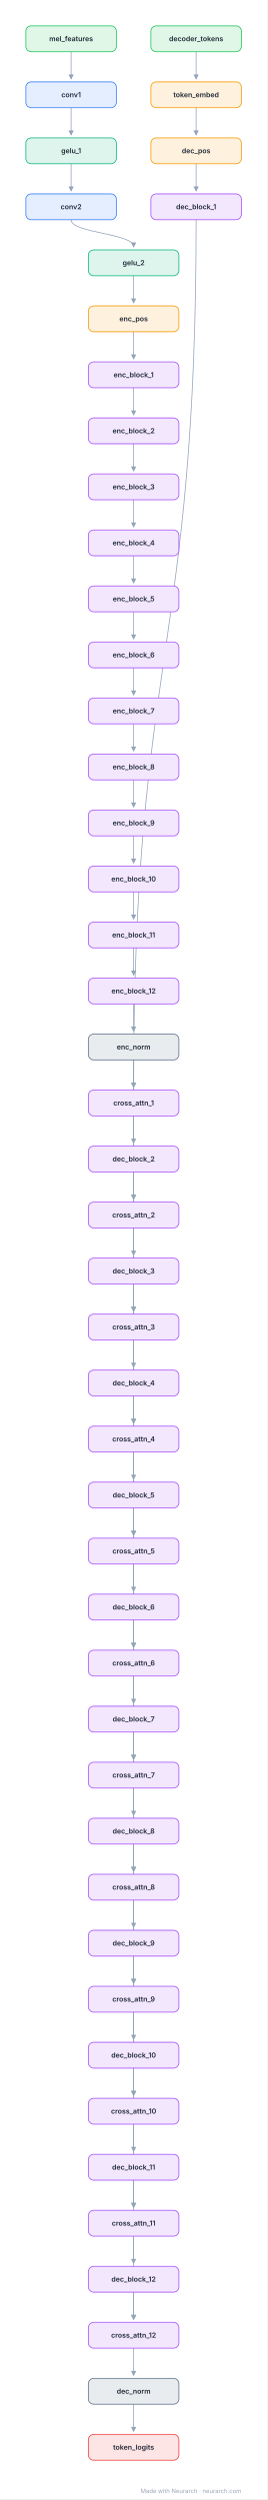
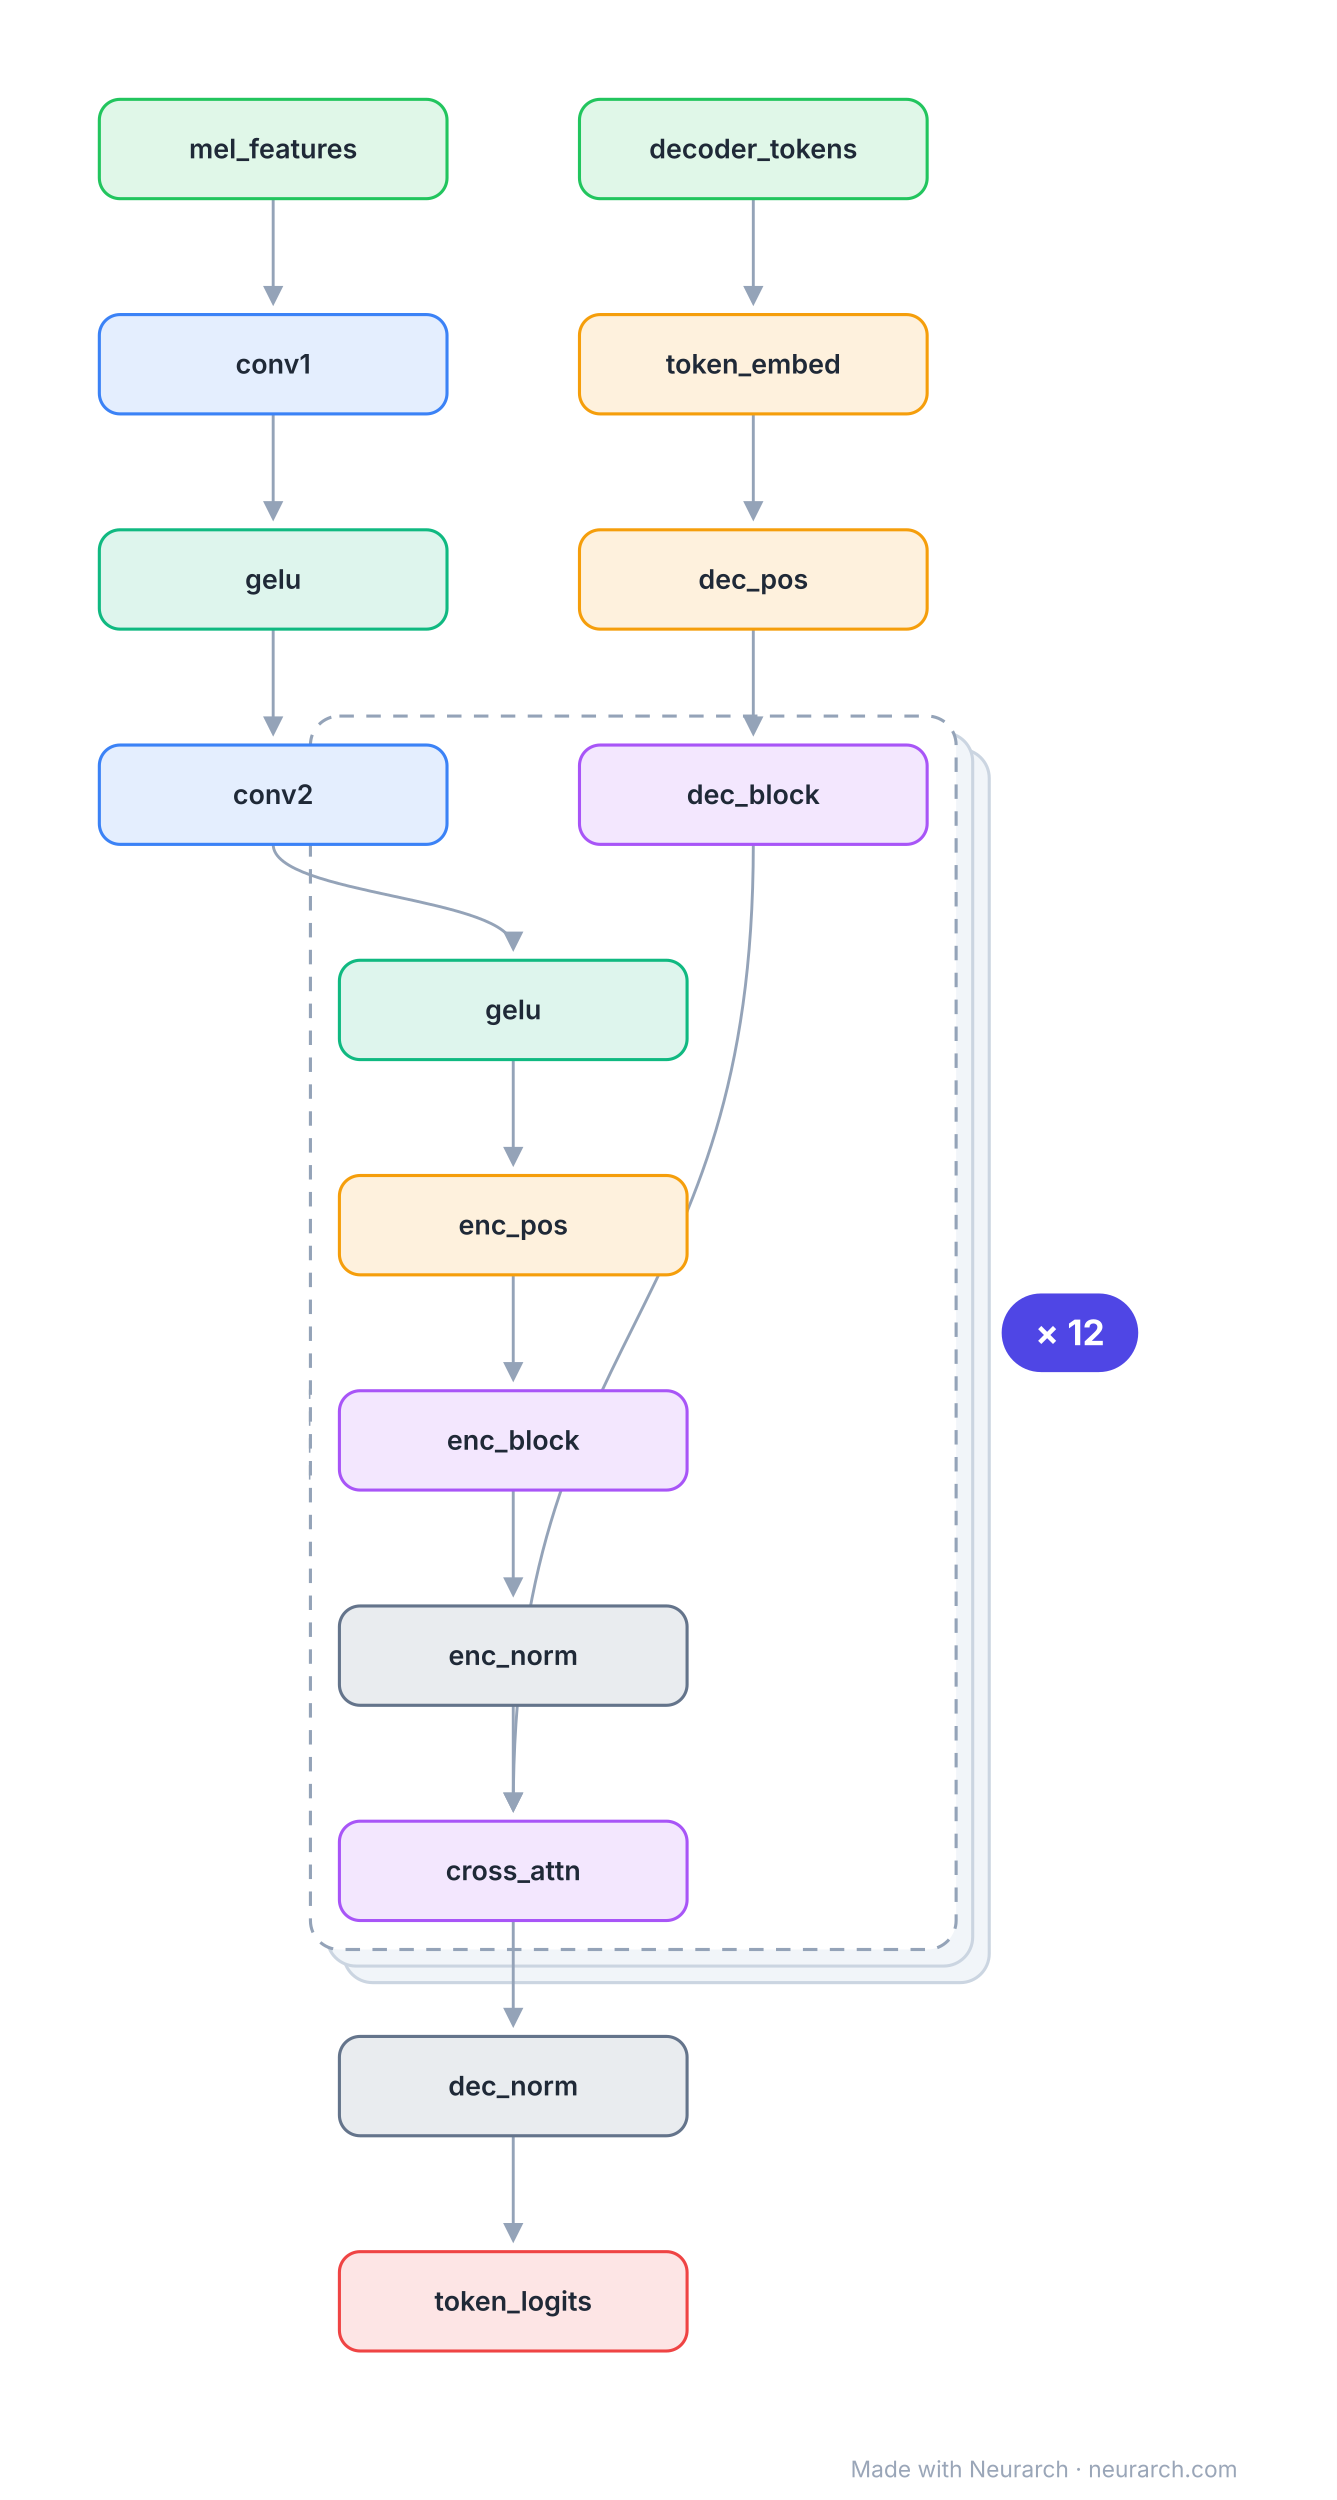
- <svg xmlns="http://www.w3.org/2000/svg" width="496" height="4640" viewBox="0 0 496 4640" font-family="-apple-system, 'Segoe UI', Inter, Helvetica, Arial, sans-serif">
+ <svg xmlns="http://www.w3.org/2000/svg" width="646" height="1208" viewBox="0 0 646 1208" font-family="-apple-system, 'Segoe UI', Inter, Helvetica, Arial, sans-serif">
  <defs>
    <marker id="arrow" viewBox="0 0 10 10" refX="8" refY="5" markerWidth="7" markerHeight="7" orient="auto-start-reverse">
      <path d="M0,0 L10,5 L0,10 z" fill="#94a3b8" />
    </marker>
  </defs>
-   <rect x="0" y="0" width="496" height="4640" fill="#ffffff" />
+   <rect x="0" y="0" width="646" height="1208" fill="#ffffff" />
+   <rect x="166.0" y="674.0" width="196.0" height="76.0" rx="14" fill="#f1f5f9" stroke="#cbd5e1" stroke-width="1.5" />
+   <rect x="158.0" y="666.0" width="196.0" height="76.0" rx="14" fill="#f1f5f9" stroke="#cbd5e1" stroke-width="1.5" />
+   <rect x="150.0" y="658.0" width="196.0" height="76.0" rx="14" fill="#ffffff" stroke="#94a3b8" stroke-width="1.5" stroke-dasharray="7 6" />
+   <rect x="368.0" y="677.0" width="66" height="38" rx="19" fill="#4f46e5" />
+   <text x="401.0" y="702.0" text-anchor="middle" font-size="17" font-weight="700" fill="#ffffff">× 12</text>
+   <rect x="166.0" y="362.0" width="312.0" height="596.0" rx="14" fill="#f1f5f9" stroke="#cbd5e1" stroke-width="1.5" />
+   <rect x="158.0" y="354.0" width="312.0" height="596.0" rx="14" fill="#f1f5f9" stroke="#cbd5e1" stroke-width="1.5" />
+   <rect x="150.0" y="346.0" width="312.0" height="596.0" rx="14" fill="#ffffff" stroke="#94a3b8" stroke-width="1.5" stroke-dasharray="7 6" />
+   <rect x="484.0" y="625.0" width="66" height="38" rx="19" fill="#4f46e5" />
+   <text x="517.0" y="650.0" text-anchor="middle" font-size="17" font-weight="700" fill="#ffffff">× 12</text>
  <path d="M132.0,96.0 C132.0,121.0 132.0,121.0 132.0,146.0" fill="none" stroke="#94a3b8" stroke-width="1.4" marker-end="url(#arrow)" />
  <path d="M132.0,200.0 C132.0,225.0 132.0,225.0 132.0,250.0" fill="none" stroke="#94a3b8" stroke-width="1.4" marker-end="url(#arrow)" />
  <path d="M132.0,304.0 C132.0,329.0 132.0,329.0 132.0,354.0" fill="none" stroke="#94a3b8" stroke-width="1.4" marker-end="url(#arrow)" />
  <path d="M132.0,408.0 C132.0,433.0 248.0,433.0 248.0,458.0" fill="none" stroke="#94a3b8" stroke-width="1.4" marker-end="url(#arrow)" />
  <path d="M248.0,512.0 C248.0,537.0 248.0,537.0 248.0,562.0" fill="none" stroke="#94a3b8" stroke-width="1.4" marker-end="url(#arrow)" />
  <path d="M248.0,616.0 C248.0,641.0 248.0,641.0 248.0,666.0" fill="none" stroke="#94a3b8" stroke-width="1.4" marker-end="url(#arrow)" />
-   <path d="M248.0,720.0 C248.0,745.0 248.0,745.0 248.0,770.0" fill="none" stroke="#94a3b8" stroke-width="1.4" marker-end="url(#arrow)" />
-   <path d="M248.0,824.0 C248.0,849.0 248.0,849.0 248.0,874.0" fill="none" stroke="#94a3b8" stroke-width="1.4" marker-end="url(#arrow)" />
-   <path d="M248.0,928.0 C248.0,953.0 248.0,953.0 248.0,978.0" fill="none" stroke="#94a3b8" stroke-width="1.4" marker-end="url(#arrow)" />
-   <path d="M248.0,1032.0 C248.0,1057.0 248.0,1057.0 248.0,1082.0" fill="none" stroke="#94a3b8" stroke-width="1.4" marker-end="url(#arrow)" />
-   <path d="M248.0,1136.0 C248.0,1161.0 248.0,1161.0 248.0,1186.0" fill="none" stroke="#94a3b8" stroke-width="1.4" marker-end="url(#arrow)" />
-   <path d="M248.0,1240.0 C248.0,1265.0 248.0,1265.0 248.0,1290.0" fill="none" stroke="#94a3b8" stroke-width="1.4" marker-end="url(#arrow)" />
-   <path d="M248.0,1344.0 C248.0,1369.0 248.0,1369.0 248.0,1394.0" fill="none" stroke="#94a3b8" stroke-width="1.4" marker-end="url(#arrow)" />
-   <path d="M248.0,1448.0 C248.0,1473.0 248.0,1473.0 248.0,1498.0" fill="none" stroke="#94a3b8" stroke-width="1.4" marker-end="url(#arrow)" />
-   <path d="M248.0,1552.0 C248.0,1577.0 248.0,1577.0 248.0,1602.0" fill="none" stroke="#94a3b8" stroke-width="1.4" marker-end="url(#arrow)" />
-   <path d="M248.0,1656.0 C248.0,1681.0 248.0,1681.0 248.0,1706.0" fill="none" stroke="#94a3b8" stroke-width="1.4" marker-end="url(#arrow)" />
-   <path d="M248.0,1760.0 C248.0,1785.0 248.0,1785.0 248.0,1810.0" fill="none" stroke="#94a3b8" stroke-width="1.4" marker-end="url(#arrow)" />
-   <path d="M248.0,1864.0 C248.0,1889.0 248.0,1889.0 248.0,1914.0" fill="none" stroke="#94a3b8" stroke-width="1.4" marker-end="url(#arrow)" />
  <path d="M364.0,96.0 C364.0,121.0 364.0,121.0 364.0,146.0" fill="none" stroke="#94a3b8" stroke-width="1.4" marker-end="url(#arrow)" />
  <path d="M364.0,200.0 C364.0,225.0 364.0,225.0 364.0,250.0" fill="none" stroke="#94a3b8" stroke-width="1.4" marker-end="url(#arrow)" />
  <path d="M364.0,304.0 C364.0,329.0 364.0,329.0 364.0,354.0" fill="none" stroke="#94a3b8" stroke-width="1.4" marker-end="url(#arrow)" />
-   <path d="M364.0,408.0 C364.0,1213.0 248.0,1213.0 248.0,2018.0" fill="none" stroke="#94a3b8" stroke-width="1.4" marker-end="url(#arrow)" />
-   <path d="M248.0,1968.0 C248.0,1993.0 248.0,1993.0 248.0,2018.0" fill="none" stroke="#94a3b8" stroke-width="1.4" marker-end="url(#arrow)" />
-   <path d="M248.0,2072.0 C248.0,2097.0 248.0,2097.0 248.0,2122.0" fill="none" stroke="#94a3b8" stroke-width="1.4" marker-end="url(#arrow)" />
-   <path d="M248.0,2176.0 C248.0,2201.0 248.0,2201.0 248.0,2226.0" fill="none" stroke="#94a3b8" stroke-width="1.4" marker-end="url(#arrow)" />
-   <path d="M248.0,1968.0 C248.0,2097.0 248.0,2097.0 248.0,2226.0" fill="none" stroke="#94a3b8" stroke-width="1.4" marker-end="url(#arrow)" />
-   <path d="M248.0,2280.0 C248.0,2305.0 248.0,2305.0 248.0,2330.0" fill="none" stroke="#94a3b8" stroke-width="1.4" marker-end="url(#arrow)" />
-   <path d="M248.0,2384.0 C248.0,2409.0 248.0,2409.0 248.0,2434.0" fill="none" stroke="#94a3b8" stroke-width="1.4" marker-end="url(#arrow)" />
-   <path d="M248.0,1968.0 C248.0,2201.0 248.0,2201.0 248.0,2434.0" fill="none" stroke="#94a3b8" stroke-width="1.4" marker-end="url(#arrow)" />
-   <path d="M248.0,2488.0 C248.0,2513.0 248.0,2513.0 248.0,2538.0" fill="none" stroke="#94a3b8" stroke-width="1.4" marker-end="url(#arrow)" />
-   <path d="M248.0,2592.0 C248.0,2617.0 248.0,2617.0 248.0,2642.0" fill="none" stroke="#94a3b8" stroke-width="1.4" marker-end="url(#arrow)" />
-   <path d="M248.0,1968.0 C248.0,2305.0 248.0,2305.0 248.0,2642.0" fill="none" stroke="#94a3b8" stroke-width="1.4" marker-end="url(#arrow)" />
-   <path d="M248.0,2696.0 C248.0,2721.0 248.0,2721.0 248.0,2746.0" fill="none" stroke="#94a3b8" stroke-width="1.4" marker-end="url(#arrow)" />
-   <path d="M248.0,2800.0 C248.0,2825.0 248.0,2825.0 248.0,2850.0" fill="none" stroke="#94a3b8" stroke-width="1.4" marker-end="url(#arrow)" />
-   <path d="M248.0,1968.0 C248.0,2409.0 248.0,2409.0 248.0,2850.0" fill="none" stroke="#94a3b8" stroke-width="1.4" marker-end="url(#arrow)" />
-   <path d="M248.0,2904.0 C248.0,2929.0 248.0,2929.0 248.0,2954.0" fill="none" stroke="#94a3b8" stroke-width="1.4" marker-end="url(#arrow)" />
-   <path d="M248.0,3008.0 C248.0,3033.0 248.0,3033.0 248.0,3058.0" fill="none" stroke="#94a3b8" stroke-width="1.4" marker-end="url(#arrow)" />
-   <path d="M248.0,1968.0 C248.0,2513.0 248.0,2513.0 248.0,3058.0" fill="none" stroke="#94a3b8" stroke-width="1.4" marker-end="url(#arrow)" />
-   <path d="M248.0,3112.0 C248.0,3137.0 248.0,3137.0 248.0,3162.0" fill="none" stroke="#94a3b8" stroke-width="1.4" marker-end="url(#arrow)" />
-   <path d="M248.0,3216.0 C248.0,3241.0 248.0,3241.0 248.0,3266.0" fill="none" stroke="#94a3b8" stroke-width="1.4" marker-end="url(#arrow)" />
-   <path d="M248.0,1968.0 C248.0,2617.0 248.0,2617.0 248.0,3266.0" fill="none" stroke="#94a3b8" stroke-width="1.4" marker-end="url(#arrow)" />
-   <path d="M248.0,3320.0 C248.0,3345.0 248.0,3345.0 248.0,3370.0" fill="none" stroke="#94a3b8" stroke-width="1.4" marker-end="url(#arrow)" />
-   <path d="M248.0,3424.0 C248.0,3449.0 248.0,3449.0 248.0,3474.0" fill="none" stroke="#94a3b8" stroke-width="1.4" marker-end="url(#arrow)" />
-   <path d="M248.0,1968.0 C248.0,2721.0 248.0,2721.0 248.0,3474.0" fill="none" stroke="#94a3b8" stroke-width="1.4" marker-end="url(#arrow)" />
-   <path d="M248.0,3528.0 C248.0,3553.0 248.0,3553.0 248.0,3578.0" fill="none" stroke="#94a3b8" stroke-width="1.4" marker-end="url(#arrow)" />
-   <path d="M248.0,3632.0 C248.0,3657.0 248.0,3657.0 248.0,3682.0" fill="none" stroke="#94a3b8" stroke-width="1.4" marker-end="url(#arrow)" />
-   <path d="M248.0,1968.0 C248.0,2825.0 248.0,2825.0 248.0,3682.0" fill="none" stroke="#94a3b8" stroke-width="1.4" marker-end="url(#arrow)" />
-   <path d="M248.0,3736.0 C248.0,3761.0 248.0,3761.0 248.0,3786.0" fill="none" stroke="#94a3b8" stroke-width="1.4" marker-end="url(#arrow)" />
-   <path d="M248.0,3840.0 C248.0,3865.0 248.0,3865.0 248.0,3890.0" fill="none" stroke="#94a3b8" stroke-width="1.4" marker-end="url(#arrow)" />
-   <path d="M248.0,1968.0 C248.0,2929.0 248.0,2929.0 248.0,3890.0" fill="none" stroke="#94a3b8" stroke-width="1.4" marker-end="url(#arrow)" />
-   <path d="M248.0,3944.0 C248.0,3969.0 248.0,3969.0 248.0,3994.0" fill="none" stroke="#94a3b8" stroke-width="1.4" marker-end="url(#arrow)" />
-   <path d="M248.0,4048.0 C248.0,4073.0 248.0,4073.0 248.0,4098.0" fill="none" stroke="#94a3b8" stroke-width="1.4" marker-end="url(#arrow)" />
-   <path d="M248.0,1968.0 C248.0,3033.0 248.0,3033.0 248.0,4098.0" fill="none" stroke="#94a3b8" stroke-width="1.4" marker-end="url(#arrow)" />
-   <path d="M248.0,4152.0 C248.0,4177.0 248.0,4177.0 248.0,4202.0" fill="none" stroke="#94a3b8" stroke-width="1.4" marker-end="url(#arrow)" />
-   <path d="M248.0,4256.0 C248.0,4281.0 248.0,4281.0 248.0,4306.0" fill="none" stroke="#94a3b8" stroke-width="1.4" marker-end="url(#arrow)" />
-   <path d="M248.0,1968.0 C248.0,3137.0 248.0,3137.0 248.0,4306.0" fill="none" stroke="#94a3b8" stroke-width="1.4" marker-end="url(#arrow)" />
-   <path d="M248.0,4360.0 C248.0,4385.0 248.0,4385.0 248.0,4410.0" fill="none" stroke="#94a3b8" stroke-width="1.4" marker-end="url(#arrow)" />
-   <path d="M248.0,4464.0 C248.0,4489.0 248.0,4489.0 248.0,4514.0" fill="none" stroke="#94a3b8" stroke-width="1.4" marker-end="url(#arrow)" />
+   <path d="M364.0,408.0 C364.0,641.0 248.0,641.0 248.0,874.0" fill="none" stroke="#94a3b8" stroke-width="1.4" marker-end="url(#arrow)" />
+   <path d="M248.0,824.0 C248.0,849.0 248.0,849.0 248.0,874.0" fill="none" stroke="#94a3b8" stroke-width="1.4" marker-end="url(#arrow)" />
+   <path d="M248.0,1032.0 C248.0,1057.0 248.0,1057.0 248.0,1082.0" fill="none" stroke="#94a3b8" stroke-width="1.4" marker-end="url(#arrow)" />
+   <path d="M248.0,720.0 C248.0,745.0 248.0,745.0 248.0,770.0" fill="none" stroke="#94a3b8" stroke-width="1.4" marker-end="url(#arrow)" />
+   <path d="M248.0,928.0 C248.0,953.0 248.0,953.0 248.0,978.0" fill="none" stroke="#94a3b8" stroke-width="1.4" marker-end="url(#arrow)" />
  <rect x="48.0" y="48.0" width="168" height="48" rx="10" fill="rgb(224, 247, 232)" stroke="#22c55e" stroke-width="1.5" />
  <text x="132.0" y="76.5" text-anchor="middle" font-size="13" font-weight="600" fill="#1f2937">mel_features</text>
  <rect x="48.0" y="152.0" width="168" height="48" rx="10" fill="rgb(228, 238, 254)" stroke="#3b82f6" stroke-width="1.5" />
  <text x="132.0" y="180.5" text-anchor="middle" font-size="13" font-weight="600" fill="#1f2937">conv1</text>
  <rect x="48.0" y="256.0" width="168" height="48" rx="10" fill="rgb(222, 245, 237)" stroke="#10b981" stroke-width="1.5" />
-   <text x="132.0" y="284.5" text-anchor="middle" font-size="13" font-weight="600" fill="#1f2937">gelu_1</text>
+   <text x="132.0" y="284.5" text-anchor="middle" font-size="13" font-weight="600" fill="#1f2937">gelu</text>
  <rect x="48.0" y="360.0" width="168" height="48" rx="10" fill="rgb(228, 238, 254)" stroke="#3b82f6" stroke-width="1.5" />
  <text x="132.0" y="388.5" text-anchor="middle" font-size="13" font-weight="600" fill="#1f2937">conv2</text>
  <rect x="164.0" y="464.0" width="168" height="48" rx="10" fill="rgb(222, 245, 237)" stroke="#10b981" stroke-width="1.5" />
-   <text x="248.0" y="492.5" text-anchor="middle" font-size="13" font-weight="600" fill="#1f2937">gelu_2</text>
+   <text x="248.0" y="492.5" text-anchor="middle" font-size="13" font-weight="600" fill="#1f2937">gelu</text>
  <rect x="164.0" y="568.0" width="168" height="48" rx="10" fill="rgb(254, 241, 221)" stroke="#f59e0b" stroke-width="1.5" />
  <text x="248.0" y="596.5" text-anchor="middle" font-size="13" font-weight="600" fill="#1f2937">enc_pos</text>
  <rect x="164.0" y="672.0" width="168" height="48" rx="10" fill="rgb(243, 231, 254)" stroke="#a855f7" stroke-width="1.5" />
-   <text x="248.0" y="700.5" text-anchor="middle" font-size="13" font-weight="600" fill="#1f2937">enc_block_1</text>
-   <rect x="164.0" y="776.0" width="168" height="48" rx="10" fill="rgb(243, 231, 254)" stroke="#a855f7" stroke-width="1.5" />
-   <text x="248.0" y="804.5" text-anchor="middle" font-size="13" font-weight="600" fill="#1f2937">enc_block_2</text>
-   <rect x="164.0" y="880.0" width="168" height="48" rx="10" fill="rgb(243, 231, 254)" stroke="#a855f7" stroke-width="1.5" />
-   <text x="248.0" y="908.5" text-anchor="middle" font-size="13" font-weight="600" fill="#1f2937">enc_block_3</text>
-   <rect x="164.0" y="984.0" width="168" height="48" rx="10" fill="rgb(243, 231, 254)" stroke="#a855f7" stroke-width="1.5" />
-   <text x="248.0" y="1012.5" text-anchor="middle" font-size="13" font-weight="600" fill="#1f2937">enc_block_4</text>
-   <rect x="164.0" y="1088.0" width="168" height="48" rx="10" fill="rgb(243, 231, 254)" stroke="#a855f7" stroke-width="1.5" />
-   <text x="248.0" y="1116.5" text-anchor="middle" font-size="13" font-weight="600" fill="#1f2937">enc_block_5</text>
-   <rect x="164.0" y="1192.0" width="168" height="48" rx="10" fill="rgb(243, 231, 254)" stroke="#a855f7" stroke-width="1.5" />
-   <text x="248.0" y="1220.5" text-anchor="middle" font-size="13" font-weight="600" fill="#1f2937">enc_block_6</text>
-   <rect x="164.0" y="1296.0" width="168" height="48" rx="10" fill="rgb(243, 231, 254)" stroke="#a855f7" stroke-width="1.5" />
-   <text x="248.0" y="1324.5" text-anchor="middle" font-size="13" font-weight="600" fill="#1f2937">enc_block_7</text>
-   <rect x="164.0" y="1400.0" width="168" height="48" rx="10" fill="rgb(243, 231, 254)" stroke="#a855f7" stroke-width="1.5" />
-   <text x="248.0" y="1428.5" text-anchor="middle" font-size="13" font-weight="600" fill="#1f2937">enc_block_8</text>
-   <rect x="164.0" y="1504.0" width="168" height="48" rx="10" fill="rgb(243, 231, 254)" stroke="#a855f7" stroke-width="1.5" />
-   <text x="248.0" y="1532.5" text-anchor="middle" font-size="13" font-weight="600" fill="#1f2937">enc_block_9</text>
-   <rect x="164.0" y="1608.0" width="168" height="48" rx="10" fill="rgb(243, 231, 254)" stroke="#a855f7" stroke-width="1.5" />
-   <text x="248.0" y="1636.5" text-anchor="middle" font-size="13" font-weight="600" fill="#1f2937">enc_block_10</text>
-   <rect x="164.0" y="1712.0" width="168" height="48" rx="10" fill="rgb(243, 231, 254)" stroke="#a855f7" stroke-width="1.5" />
-   <text x="248.0" y="1740.5" text-anchor="middle" font-size="13" font-weight="600" fill="#1f2937">enc_block_11</text>
-   <rect x="164.0" y="1816.0" width="168" height="48" rx="10" fill="rgb(243, 231, 254)" stroke="#a855f7" stroke-width="1.5" />
-   <text x="248.0" y="1844.5" text-anchor="middle" font-size="13" font-weight="600" fill="#1f2937">enc_block_12</text>
-   <rect x="164.0" y="1920.0" width="168" height="48" rx="10" fill="rgb(233, 236, 239)" stroke="#64748b" stroke-width="1.5" />
-   <text x="248.0" y="1948.5" text-anchor="middle" font-size="13" font-weight="600" fill="#1f2937">enc_norm</text>
+   <text x="248.0" y="700.5" text-anchor="middle" font-size="13" font-weight="600" fill="#1f2937">enc_block</text>
+   <rect x="164.0" y="776.0" width="168" height="48" rx="10" fill="rgb(233, 236, 239)" stroke="#64748b" stroke-width="1.5" />
+   <text x="248.0" y="804.5" text-anchor="middle" font-size="13" font-weight="600" fill="#1f2937">enc_norm</text>
  <rect x="280.0" y="48.0" width="168" height="48" rx="10" fill="rgb(224, 247, 232)" stroke="#22c55e" stroke-width="1.5" />
  <text x="364.0" y="76.5" text-anchor="middle" font-size="13" font-weight="600" fill="#1f2937">decoder_tokens</text>
  <rect x="280.0" y="152.0" width="168" height="48" rx="10" fill="rgb(254, 241, 221)" stroke="#f59e0b" stroke-width="1.5" />
  <text x="364.0" y="180.5" text-anchor="middle" font-size="13" font-weight="600" fill="#1f2937">token_embed</text>
  <rect x="280.0" y="256.0" width="168" height="48" rx="10" fill="rgb(254, 241, 221)" stroke="#f59e0b" stroke-width="1.5" />
  <text x="364.0" y="284.5" text-anchor="middle" font-size="13" font-weight="600" fill="#1f2937">dec_pos</text>
  <rect x="280.0" y="360.0" width="168" height="48" rx="10" fill="rgb(243, 231, 254)" stroke="#a855f7" stroke-width="1.5" />
-   <text x="364.0" y="388.5" text-anchor="middle" font-size="13" font-weight="600" fill="#1f2937">dec_block_1</text>
-   <rect x="164.0" y="2024.0" width="168" height="48" rx="10" fill="rgb(243, 231, 254)" stroke="#a855f7" stroke-width="1.5" />
-   <text x="248.0" y="2052.5" text-anchor="middle" font-size="13" font-weight="600" fill="#1f2937">cross_attn_1</text>
-   <rect x="164.0" y="2128.0" width="168" height="48" rx="10" fill="rgb(243, 231, 254)" stroke="#a855f7" stroke-width="1.5" />
-   <text x="248.0" y="2156.5" text-anchor="middle" font-size="13" font-weight="600" fill="#1f2937">dec_block_2</text>
-   <rect x="164.0" y="2232.0" width="168" height="48" rx="10" fill="rgb(243, 231, 254)" stroke="#a855f7" stroke-width="1.5" />
-   <text x="248.0" y="2260.5" text-anchor="middle" font-size="13" font-weight="600" fill="#1f2937">cross_attn_2</text>
-   <rect x="164.0" y="2336.0" width="168" height="48" rx="10" fill="rgb(243, 231, 254)" stroke="#a855f7" stroke-width="1.5" />
-   <text x="248.0" y="2364.5" text-anchor="middle" font-size="13" font-weight="600" fill="#1f2937">dec_block_3</text>
-   <rect x="164.0" y="2440.0" width="168" height="48" rx="10" fill="rgb(243, 231, 254)" stroke="#a855f7" stroke-width="1.5" />
-   <text x="248.0" y="2468.5" text-anchor="middle" font-size="13" font-weight="600" fill="#1f2937">cross_attn_3</text>
-   <rect x="164.0" y="2544.0" width="168" height="48" rx="10" fill="rgb(243, 231, 254)" stroke="#a855f7" stroke-width="1.5" />
-   <text x="248.0" y="2572.5" text-anchor="middle" font-size="13" font-weight="600" fill="#1f2937">dec_block_4</text>
-   <rect x="164.0" y="2648.0" width="168" height="48" rx="10" fill="rgb(243, 231, 254)" stroke="#a855f7" stroke-width="1.5" />
-   <text x="248.0" y="2676.5" text-anchor="middle" font-size="13" font-weight="600" fill="#1f2937">cross_attn_4</text>
-   <rect x="164.0" y="2752.0" width="168" height="48" rx="10" fill="rgb(243, 231, 254)" stroke="#a855f7" stroke-width="1.5" />
-   <text x="248.0" y="2780.5" text-anchor="middle" font-size="13" font-weight="600" fill="#1f2937">dec_block_5</text>
-   <rect x="164.0" y="2856.0" width="168" height="48" rx="10" fill="rgb(243, 231, 254)" stroke="#a855f7" stroke-width="1.5" />
-   <text x="248.0" y="2884.5" text-anchor="middle" font-size="13" font-weight="600" fill="#1f2937">cross_attn_5</text>
-   <rect x="164.0" y="2960.0" width="168" height="48" rx="10" fill="rgb(243, 231, 254)" stroke="#a855f7" stroke-width="1.5" />
-   <text x="248.0" y="2988.5" text-anchor="middle" font-size="13" font-weight="600" fill="#1f2937">dec_block_6</text>
-   <rect x="164.0" y="3064.0" width="168" height="48" rx="10" fill="rgb(243, 231, 254)" stroke="#a855f7" stroke-width="1.5" />
-   <text x="248.0" y="3092.5" text-anchor="middle" font-size="13" font-weight="600" fill="#1f2937">cross_attn_6</text>
-   <rect x="164.0" y="3168.0" width="168" height="48" rx="10" fill="rgb(243, 231, 254)" stroke="#a855f7" stroke-width="1.5" />
-   <text x="248.0" y="3196.5" text-anchor="middle" font-size="13" font-weight="600" fill="#1f2937">dec_block_7</text>
-   <rect x="164.0" y="3272.0" width="168" height="48" rx="10" fill="rgb(243, 231, 254)" stroke="#a855f7" stroke-width="1.5" />
-   <text x="248.0" y="3300.5" text-anchor="middle" font-size="13" font-weight="600" fill="#1f2937">cross_attn_7</text>
-   <rect x="164.0" y="3376.0" width="168" height="48" rx="10" fill="rgb(243, 231, 254)" stroke="#a855f7" stroke-width="1.5" />
-   <text x="248.0" y="3404.5" text-anchor="middle" font-size="13" font-weight="600" fill="#1f2937">dec_block_8</text>
-   <rect x="164.0" y="3480.0" width="168" height="48" rx="10" fill="rgb(243, 231, 254)" stroke="#a855f7" stroke-width="1.5" />
-   <text x="248.0" y="3508.5" text-anchor="middle" font-size="13" font-weight="600" fill="#1f2937">cross_attn_8</text>
-   <rect x="164.0" y="3584.0" width="168" height="48" rx="10" fill="rgb(243, 231, 254)" stroke="#a855f7" stroke-width="1.5" />
-   <text x="248.0" y="3612.5" text-anchor="middle" font-size="13" font-weight="600" fill="#1f2937">dec_block_9</text>
-   <rect x="164.0" y="3688.0" width="168" height="48" rx="10" fill="rgb(243, 231, 254)" stroke="#a855f7" stroke-width="1.5" />
-   <text x="248.0" y="3716.5" text-anchor="middle" font-size="13" font-weight="600" fill="#1f2937">cross_attn_9</text>
-   <rect x="164.0" y="3792.0" width="168" height="48" rx="10" fill="rgb(243, 231, 254)" stroke="#a855f7" stroke-width="1.5" />
-   <text x="248.0" y="3820.5" text-anchor="middle" font-size="13" font-weight="600" fill="#1f2937">dec_block_10</text>
-   <rect x="164.0" y="3896.0" width="168" height="48" rx="10" fill="rgb(243, 231, 254)" stroke="#a855f7" stroke-width="1.5" />
-   <text x="248.0" y="3924.5" text-anchor="middle" font-size="13" font-weight="600" fill="#1f2937">cross_attn_10</text>
-   <rect x="164.0" y="4000.0" width="168" height="48" rx="10" fill="rgb(243, 231, 254)" stroke="#a855f7" stroke-width="1.5" />
-   <text x="248.0" y="4028.5" text-anchor="middle" font-size="13" font-weight="600" fill="#1f2937">dec_block_11</text>
-   <rect x="164.0" y="4104.0" width="168" height="48" rx="10" fill="rgb(243, 231, 254)" stroke="#a855f7" stroke-width="1.5" />
-   <text x="248.0" y="4132.5" text-anchor="middle" font-size="13" font-weight="600" fill="#1f2937">cross_attn_11</text>
-   <rect x="164.0" y="4208.0" width="168" height="48" rx="10" fill="rgb(243, 231, 254)" stroke="#a855f7" stroke-width="1.5" />
-   <text x="248.0" y="4236.5" text-anchor="middle" font-size="13" font-weight="600" fill="#1f2937">dec_block_12</text>
-   <rect x="164.0" y="4312.0" width="168" height="48" rx="10" fill="rgb(243, 231, 254)" stroke="#a855f7" stroke-width="1.5" />
-   <text x="248.0" y="4340.5" text-anchor="middle" font-size="13" font-weight="600" fill="#1f2937">cross_attn_12</text>
-   <rect x="164.0" y="4416.0" width="168" height="48" rx="10" fill="rgb(233, 236, 239)" stroke="#64748b" stroke-width="1.5" />
-   <text x="248.0" y="4444.5" text-anchor="middle" font-size="13" font-weight="600" fill="#1f2937">dec_norm</text>
-   <rect x="164.0" y="4520.0" width="168" height="48" rx="10" fill="rgb(253, 229, 229)" stroke="#ef4444" stroke-width="1.5" />
-   <text x="248.0" y="4548.5" text-anchor="middle" font-size="13" font-weight="600" fill="#1f2937">token_logits</text>
-   <text x="448.0" y="4629.0" text-anchor="end" font-size="11" fill="#9aa6b8">Made with Neurarch · neurarch.com</text>
+   <text x="364.0" y="388.5" text-anchor="middle" font-size="13" font-weight="600" fill="#1f2937">dec_block</text>
+   <rect x="164.0" y="880.0" width="168" height="48" rx="10" fill="rgb(243, 231, 254)" stroke="#a855f7" stroke-width="1.5" />
+   <text x="248.0" y="908.5" text-anchor="middle" font-size="13" font-weight="600" fill="#1f2937">cross_attn</text>
+   <rect x="164.0" y="984.0" width="168" height="48" rx="10" fill="rgb(233, 236, 239)" stroke="#64748b" stroke-width="1.5" />
+   <text x="248.0" y="1012.5" text-anchor="middle" font-size="13" font-weight="600" fill="#1f2937">dec_norm</text>
+   <rect x="164.0" y="1088.0" width="168" height="48" rx="10" fill="rgb(253, 229, 229)" stroke="#ef4444" stroke-width="1.5" />
+   <text x="248.0" y="1116.5" text-anchor="middle" font-size="13" font-weight="600" fill="#1f2937">token_logits</text>
+   <text x="598.0" y="1197.0" text-anchor="end" font-size="11" fill="#9aa6b8">Made with Neurarch · neurarch.com</text>
</svg>
